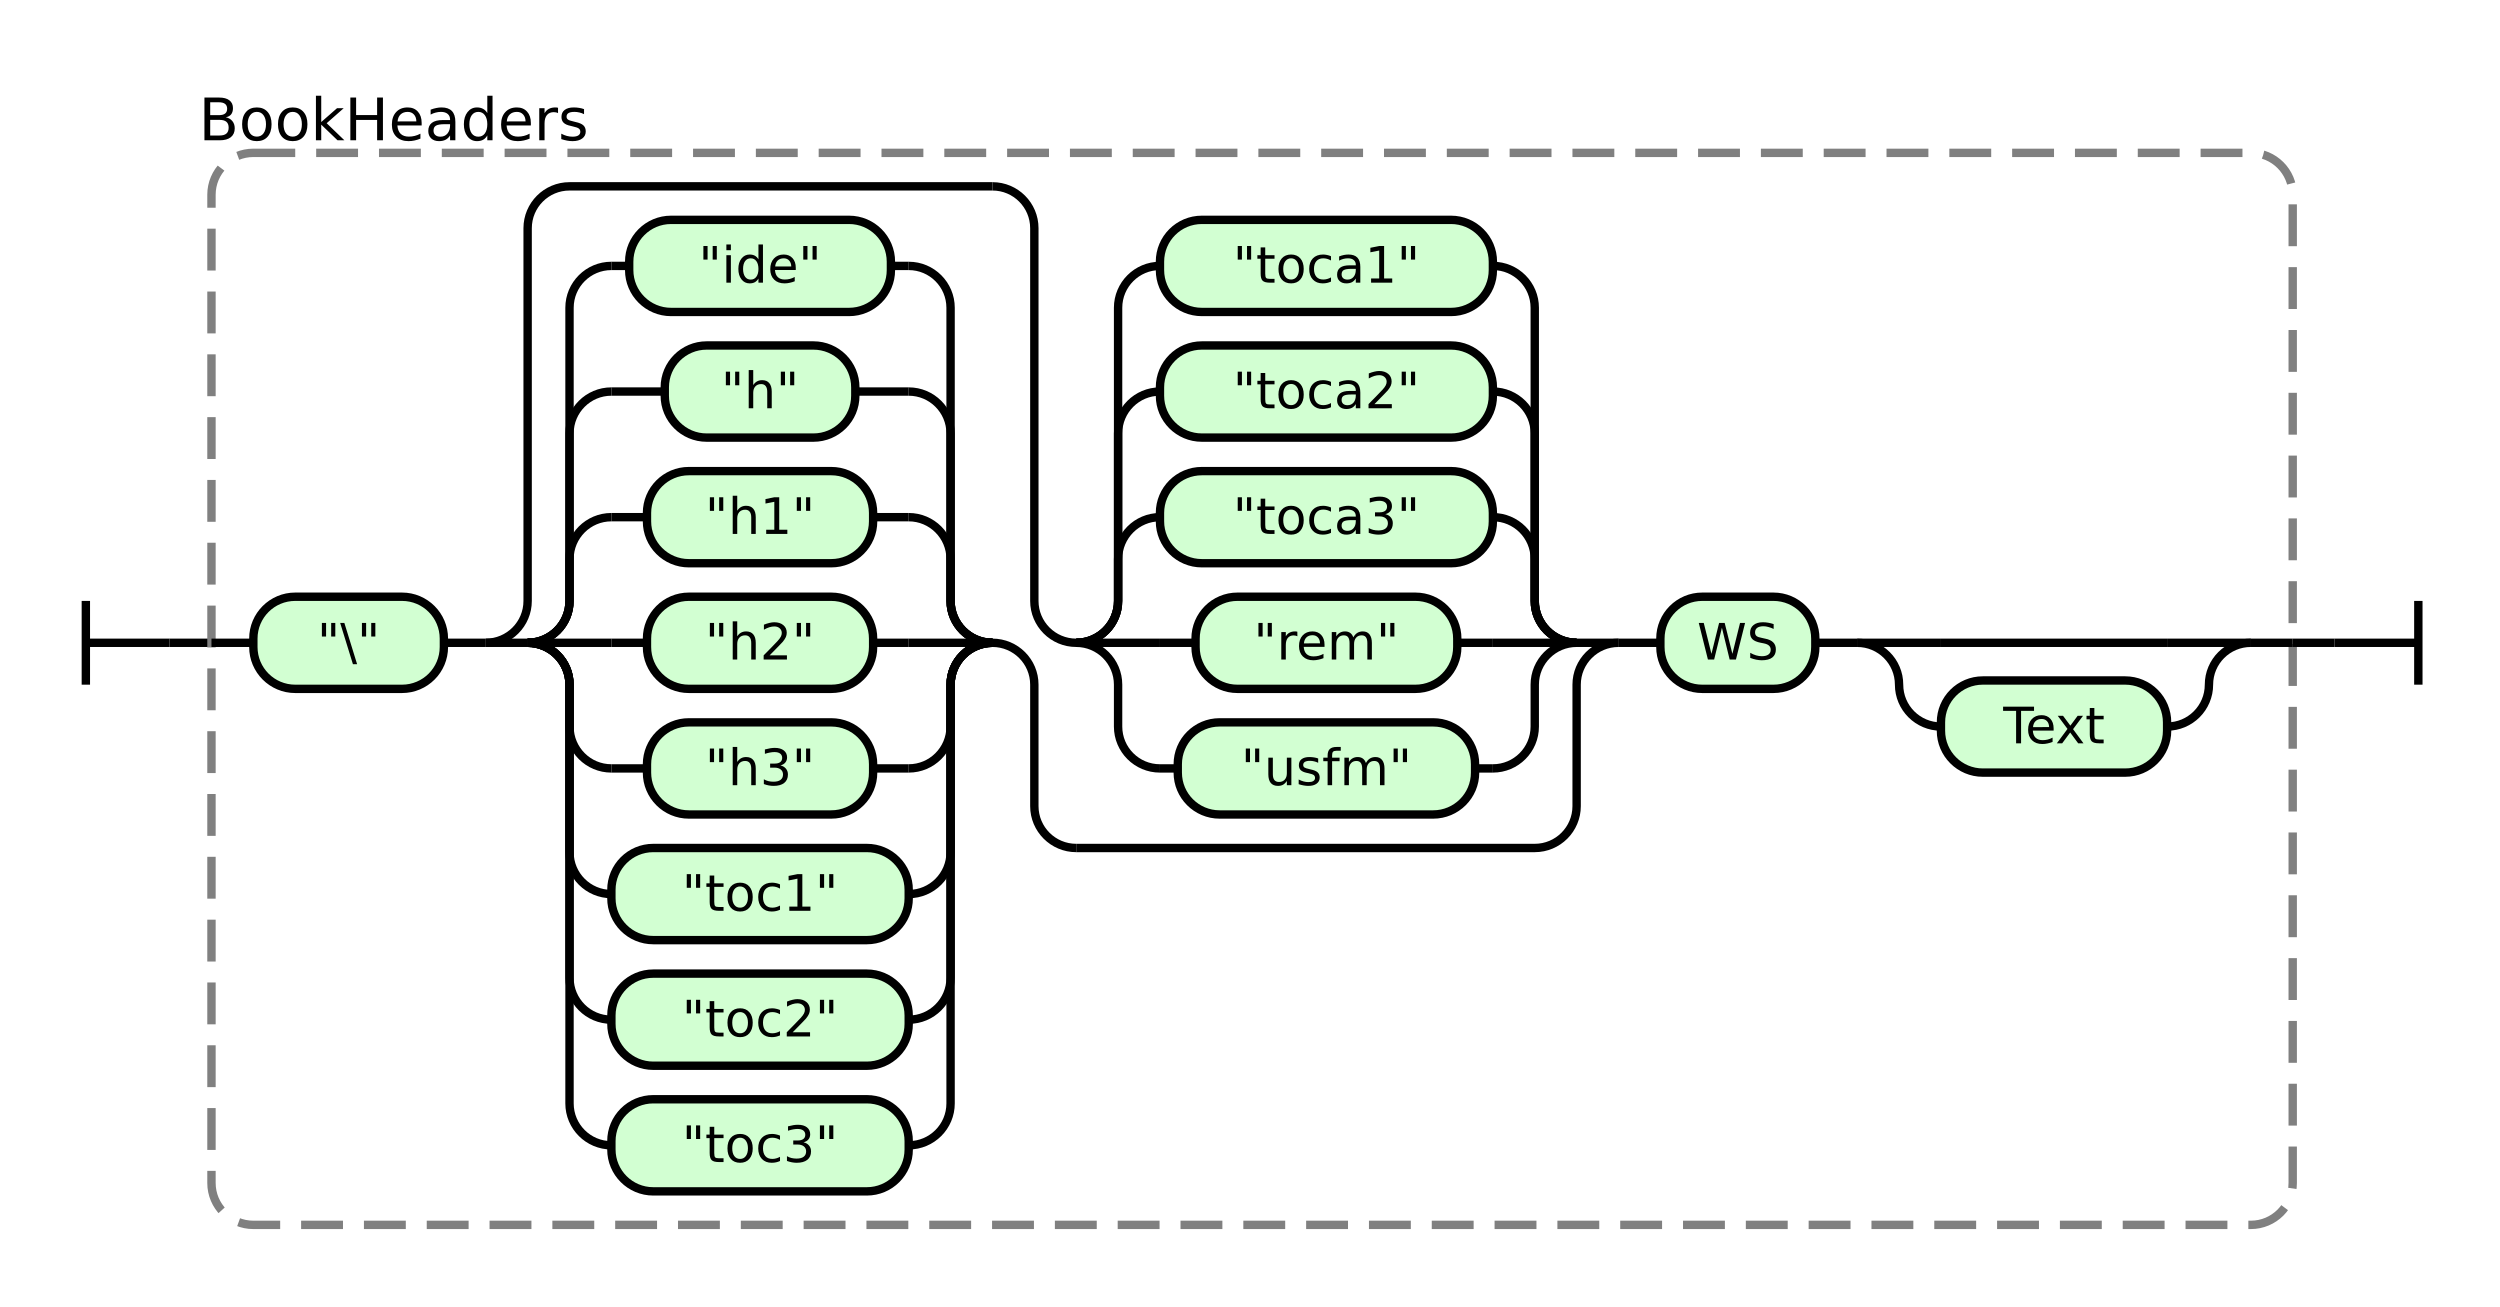
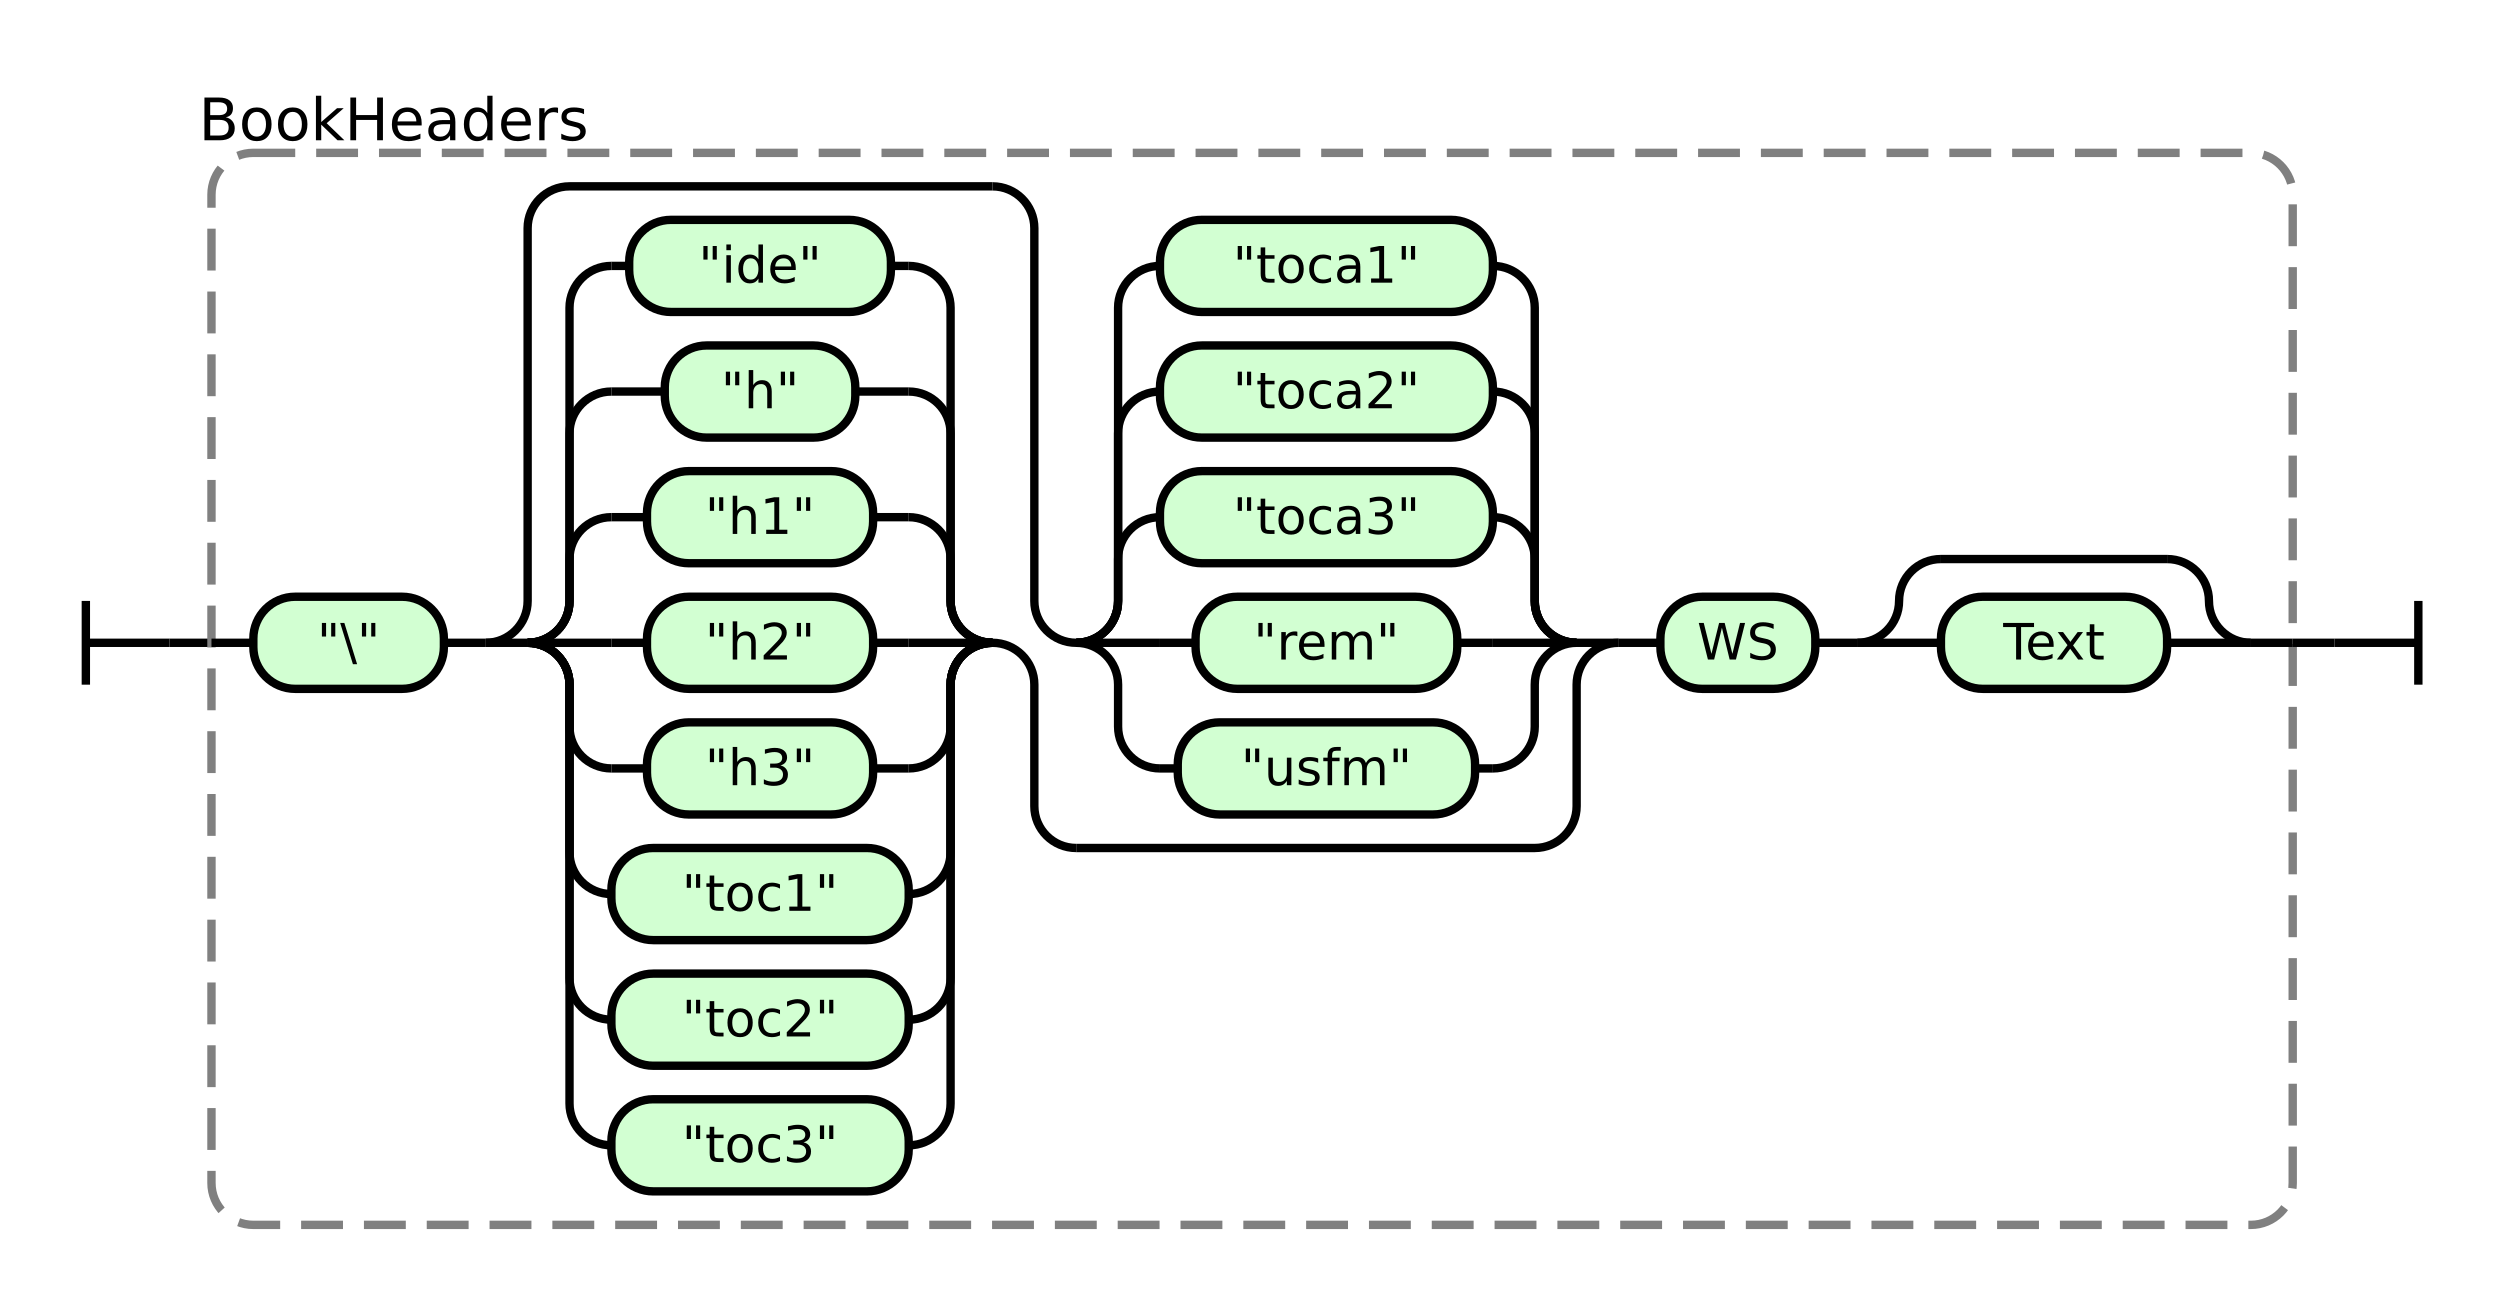
<svg xmlns="http://www.w3.org/2000/svg" class="railroad-diagram" height="312" viewBox="0 0 597.0 312" width="597.0">
  <g transform="translate(.5 .5)">
    <style>/*  */
    svg.railroad-diagram {
        background-color:hsl(30,20%,95%);
    }
    svg.railroad-diagram path {
        stroke-width: 2;
        stroke: black;
        fill: none;
    }
    svg.railroad-diagram text {
        font-size: 12px;
        text-anchor: middle;
        font-family: DejaVu Sans;
    }
    svg.railroad-diagram text.label {
        text-anchor:start;
    }
    svg.railroad-diagram text.comment {
        font-family: DejaVu Sans;
        font-size: 14px;
    }
    svg.railroad-diagram rect{
        stroke-width: 2;
        stroke:black;
        fill: rgb(210, 255, 210);
    }
    svg.railroad-diagram rect.group-box {
        stroke: gray;
        stroke-dasharray: 10 5;
        fill: none;
    }
    .terminal {
        font-family: DejaVu Sans;
    }

/*  */
</style>
    <g>
      <path d="M 20 143 v 20 m 0 -10 h 20" />
    </g>
    <path d="M 40 153 h 10" />
    <g>
      <path d="M 50 153 h 0.0" />
      <path d="M 547.0 153 h 0.0" />
      <rect class="group-box" height="256" rx="10" ry="10" width="497.0" x="50.0" y="36" />
      <g>
        <path d="M 50.0 153 h 10.0" />
        <path d="M 537.0 153 h 10.0" />
        <g>
          <path d="M 60.0 153 h 0.0" />
          <path d="M 433.0 153 h 0.0" />
          <g class="terminal ">
            <path d="M 60.0 153 h 0.0" />
            <path d="M 105.5 153 h 0.0" />
            <rect height="22" rx="10" ry="10" width="45.5" x="60.0" y="142" />
            <text x="82.75" y="157">"\"</text>
          </g>
          <path d="M 105.5 153 h 10" />
          <g>
            <path d="M 115.5 153 h 0.0" />
            <path d="M 386.0 153 h 0.0" />
            <path d="M 115.5 153 a 10 10 0 0 0 10 -10 v -89 a 10 10 0 0 1 10 -10 h 101.0" />
            <path d="M 256.5 202 h 109.5 a 10 10 0 0 0 10 -10 v -29 a 10 10 0 0 1 10 -10" />
            <path d="M 115.5 153 h 10" />
            <g>
              <path d="M 125.5 153 h 0.0" />
              <path d="M 236.5 153 h 0.0" />
              <path d="M 125.5 153 a 10 10 0 0 0 10 -10 v -10 a 10 10 0 0 1 10 -10" />
              <g class="terminal ">
                <path d="M 145.5 123 h 8.5" />
                <path d="M 208.0 123 h 8.5" />
                <rect height="22" rx="10" ry="10" width="54.0" x="154.0" y="112" />
                <text x="181.0" y="127">"h1"</text>
              </g>
              <path d="M 216.5 123 a 10 10 0 0 1 10 10 v 10 a 10 10 0 0 0 10 10" />
              <path d="M 125.5 153 a 10 10 0 0 0 10 -10 v -40 a 10 10 0 0 1 10 -10" />
              <g class="terminal ">
                <path d="M 145.5 93 h 12.75" />
                <path d="M 203.75 93 h 12.75" />
                <rect height="22" rx="10" ry="10" width="45.5" x="158.25" y="82" />
                <text x="181.0" y="97">"h"</text>
              </g>
              <path d="M 216.5 93 a 10 10 0 0 1 10 10 v 40 a 10 10 0 0 0 10 10" />
              <path d="M 125.5 153 a 10 10 0 0 0 10 -10 v -70 a 10 10 0 0 1 10 -10" />
              <g class="terminal ">
                <path d="M 145.5 63 h 4.25" />
                <path d="M 212.25 63 h 4.25" />
                <rect height="22" rx="10" ry="10" width="62.5" x="149.75" y="52" />
                <text x="181.0" y="67">"ide"</text>
              </g>
              <path d="M 216.5 63 a 10 10 0 0 1 10 10 v 70 a 10 10 0 0 0 10 10" />
              <path d="M 125.5 153 h 20" />
              <g class="terminal ">
                <path d="M 145.5 153 h 8.5" />
                <path d="M 208.0 153 h 8.5" />
                <rect height="22" rx="10" ry="10" width="54.0" x="154.0" y="142" />
                <text x="181.0" y="157">"h2"</text>
              </g>
              <path d="M 216.5 153 h 20" />
              <path d="M 125.5 153 a 10 10 0 0 1 10 10 v 10 a 10 10 0 0 0 10 10" />
              <g class="terminal ">
                <path d="M 145.5 183 h 8.5" />
                <path d="M 208.0 183 h 8.5" />
                <rect height="22" rx="10" ry="10" width="54.0" x="154.0" y="172" />
                <text x="181.0" y="187">"h3"</text>
              </g>
              <path d="M 216.5 183 a 10 10 0 0 0 10 -10 v -10 a 10 10 0 0 1 10 -10" />
              <path d="M 125.5 153 a 10 10 0 0 1 10 10 v 40 a 10 10 0 0 0 10 10" />
              <g class="terminal ">
                <path d="M 145.5 213 h 0.0" />
                <path d="M 216.5 213 h 0.0" />
                <rect height="22" rx="10" ry="10" width="71.0" x="145.5" y="202" />
                <text x="181.0" y="217">"toc1"</text>
              </g>
              <path d="M 216.5 213 a 10 10 0 0 0 10 -10 v -40 a 10 10 0 0 1 10 -10" />
              <path d="M 125.5 153 a 10 10 0 0 1 10 10 v 70 a 10 10 0 0 0 10 10" />
              <g class="terminal ">
                <path d="M 145.5 243 h 0.0" />
                <path d="M 216.5 243 h 0.0" />
                <rect height="22" rx="10" ry="10" width="71.0" x="145.5" y="232" />
                <text x="181.0" y="247">"toc2"</text>
              </g>
              <path d="M 216.5 243 a 10 10 0 0 0 10 -10 v -70 a 10 10 0 0 1 10 -10" />
              <path d="M 125.5 153 a 10 10 0 0 1 10 10 v 100 a 10 10 0 0 0 10 10" />
              <g class="terminal ">
                <path d="M 145.5 273 h 0.0" />
                <path d="M 216.5 273 h 0.0" />
                <rect height="22" rx="10" ry="10" width="71.0" x="145.5" y="262" />
                <text x="181.0" y="277">"toc3"</text>
              </g>
              <path d="M 216.5 273 a 10 10 0 0 0 10 -10 v -100 a 10 10 0 0 1 10 -10" />
            </g>
            <path d="M 236.5 153 a 10 10 0 0 1 10 10 v 29 a 10 10 0 0 0 10 10" />
            <path d="M 236.5 44 a 10 10 0 0 1 10 10 v 89 a 10 10 0 0 0 10 10" />
            <g>
              <path d="M 256.5 153 h 0.0" />
              <path d="M 376.0 153 h 0.0" />
              <path d="M 256.5 153 a 10 10 0 0 0 10 -10 v -10 a 10 10 0 0 1 10 -10" />
              <g class="terminal ">
                <path d="M 276.5 123 h 0.0" />
                <path d="M 356.0 123 h 0.0" />
                <rect height="22" rx="10" ry="10" width="79.5" x="276.5" y="112" />
                <text x="316.25" y="127">"toca3"</text>
              </g>
              <path d="M 356.0 123 a 10 10 0 0 1 10 10 v 10 a 10 10 0 0 0 10 10" />
              <path d="M 256.5 153 a 10 10 0 0 0 10 -10 v -40 a 10 10 0 0 1 10 -10" />
              <g class="terminal ">
                <path d="M 276.5 93 h 0.0" />
                <path d="M 356.0 93 h 0.0" />
                <rect height="22" rx="10" ry="10" width="79.5" x="276.5" y="82" />
                <text x="316.25" y="97">"toca2"</text>
              </g>
              <path d="M 356.0 93 a 10 10 0 0 1 10 10 v 40 a 10 10 0 0 0 10 10" />
              <path d="M 256.5 153 a 10 10 0 0 0 10 -10 v -70 a 10 10 0 0 1 10 -10" />
              <g class="terminal ">
                <path d="M 276.5 63 h 0.0" />
                <path d="M 356.0 63 h 0.0" />
                <rect height="22" rx="10" ry="10" width="79.5" x="276.5" y="52" />
                <text x="316.25" y="67">"toca1"</text>
              </g>
              <path d="M 356.0 63 a 10 10 0 0 1 10 10 v 70 a 10 10 0 0 0 10 10" />
              <path d="M 256.5 153 h 20" />
              <g class="terminal ">
                <path d="M 276.5 153 h 8.5" />
                <path d="M 347.5 153 h 8.5" />
                <rect height="22" rx="10" ry="10" width="62.5" x="285.0" y="142" />
                <text x="316.25" y="157">"rem"</text>
              </g>
              <path d="M 356.0 153 h 20" />
              <path d="M 256.5 153 a 10 10 0 0 1 10 10 v 10 a 10 10 0 0 0 10 10" />
              <g class="terminal ">
                <path d="M 276.5 183 h 4.25" />
                <path d="M 351.75 183 h 4.25" />
                <rect height="22" rx="10" ry="10" width="71.0" x="280.75" y="172" />
                <text x="316.25" y="187">"usfm"</text>
              </g>
              <path d="M 356.0 183 a 10 10 0 0 0 10 -10 v -10 a 10 10 0 0 1 10 -10" />
            </g>
            <path d="M 376.0 153 h 10" />
          </g>
          <path d="M 386.0 153 h 10" />
          <g class="terminal ">
            <path d="M 396.0 153 h 0.0" />
            <path d="M 433.0 153 h 0.0" />
            <rect height="22" rx="10" ry="10" width="37.0" x="396.0" y="142" />
            <text x="414.5" y="157">WS</text>
          </g>
        </g>
        <path d="M 433.0 153 h 10" />
        <g>
          <path d="M 443.0 153 h 0.0" />
          <path d="M 537.0 153 h 0.0" />
+           <path d="M 443.0 153 a 10 10 0 0 0 10 -10 v 0 a 10 10 0 0 1 10 -10" />
+           <g>
+             <path d="M 463.0 133 h 54.0" />
+           </g>
+           <path d="M 517.0 133 a 10 10 0 0 1 10 10 v 0 a 10 10 0 0 0 10 10" />
          <path d="M 443.0 153 h 20" />
-           <g>
-             <path d="M 463.0 153 h 54.0" />
+           <g class="terminal ">
+             <path d="M 463.0 153 h 0.0" />
+             <path d="M 517.0 153 h 0.0" />
+             <rect height="22" rx="10" ry="10" width="54.0" x="463.0" y="142" />
+             <text x="490.0" y="157">Text</text>
          </g>
          <path d="M 517.0 153 h 20" />
-           <path d="M 443.0 153 a 10 10 0 0 1 10 10 v 0 a 10 10 0 0 0 10 10" />
-           <g class="terminal ">
-             <path d="M 463.0 173 h 0.0" />
-             <path d="M 517.0 173 h 0.0" />
-             <rect height="22" rx="10" ry="10" width="54.0" x="463.0" y="162" />
-             <text x="490.0" y="177">Text</text>
-           </g>
-           <path d="M 517.0 173 a 10 10 0 0 0 10 -10 v 0 a 10 10 0 0 1 10 -10" />
        </g>
      </g>
      <g class="non-terminal ">
        <path d="M 50.0 28 h 0.0" />
        <path d="M 137.0 28 h 0.0" />
        <text class="comment" x="93.5" y="33">BookHeaders</text>
      </g>
    </g>
    <path d="M 547.0 153 h 10" />
    <path d="M 557.0 153 h 20 m 0 -10 v 20" />
  </g>
</svg>
